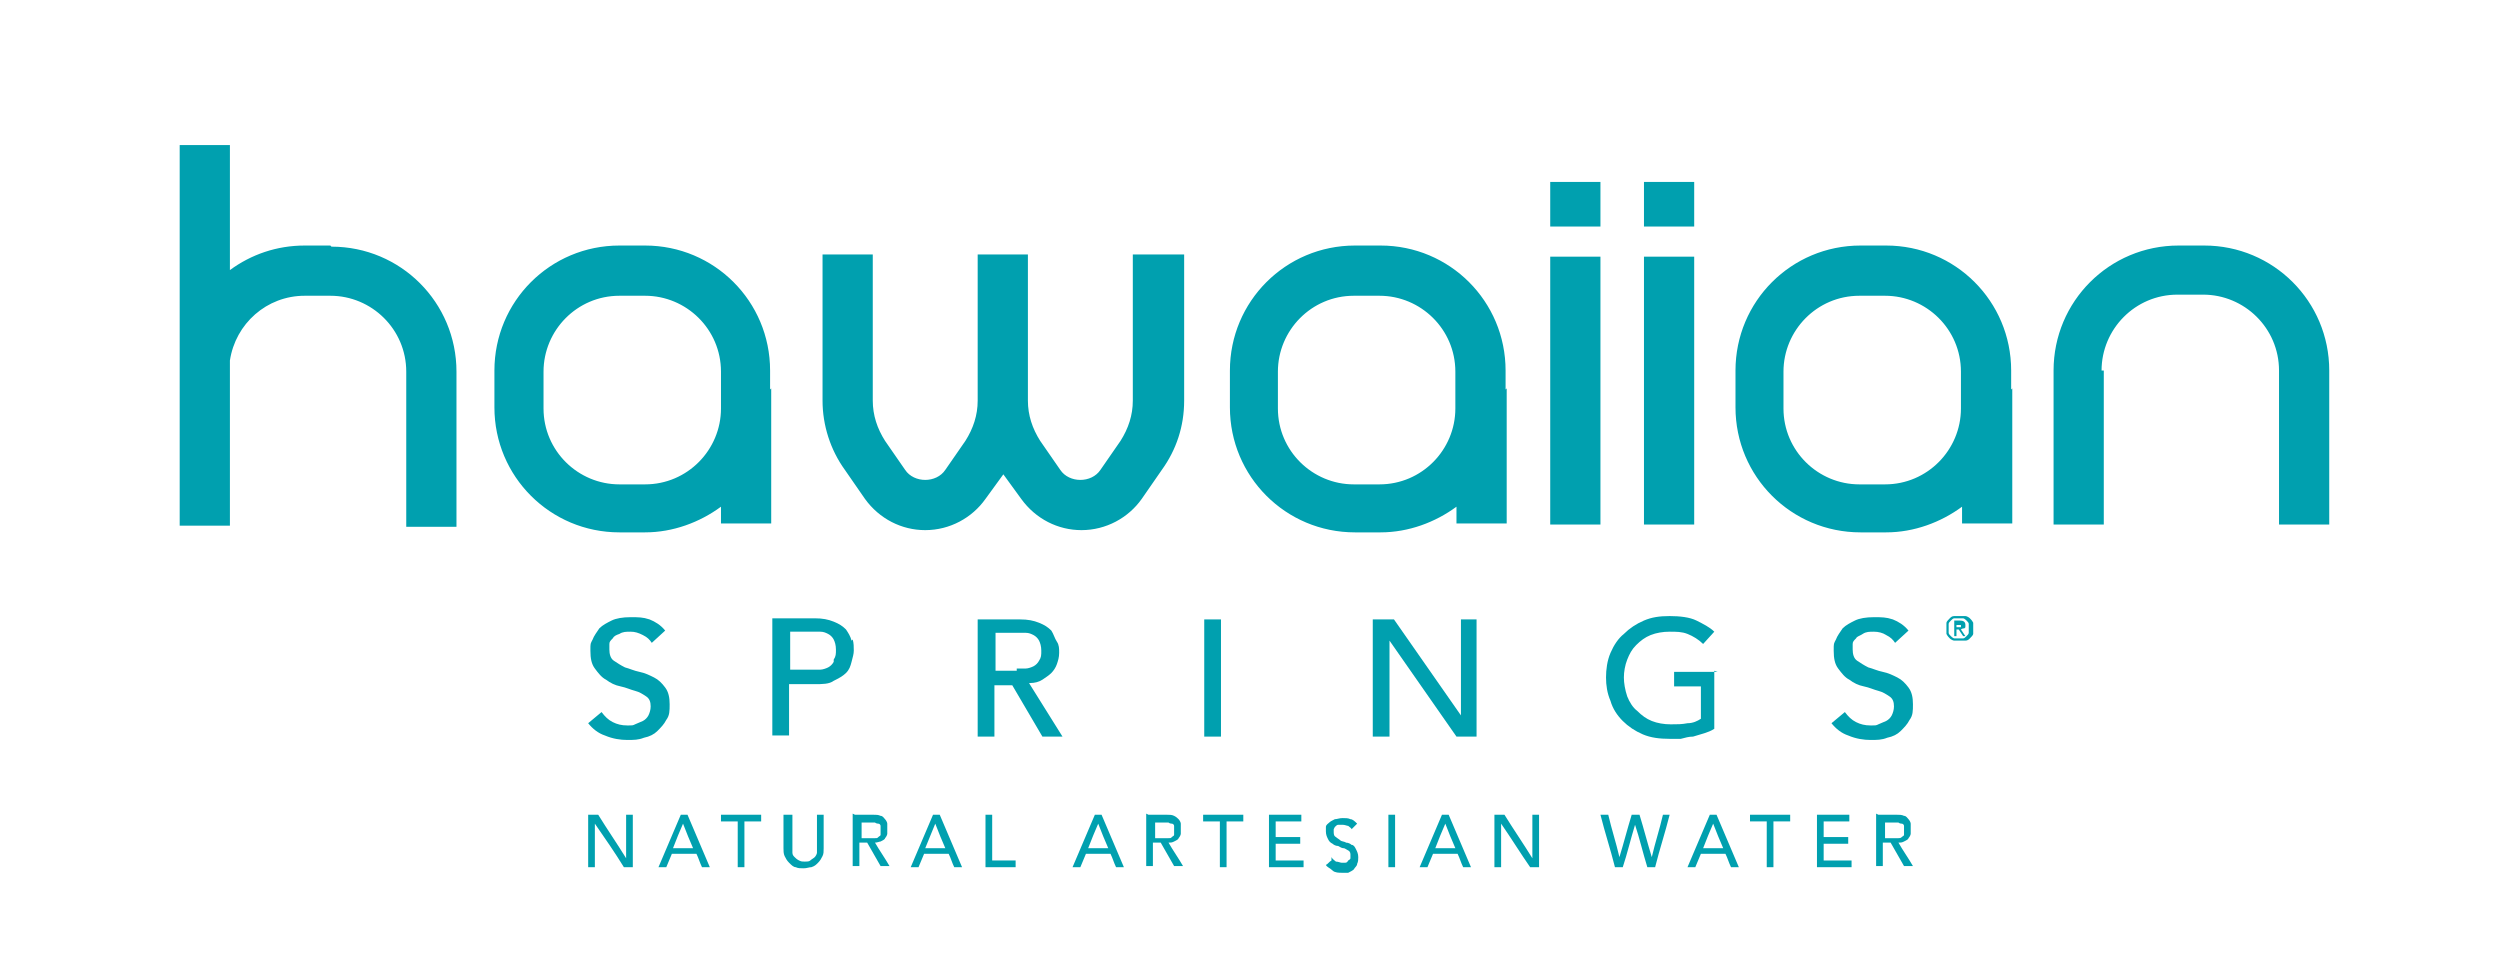
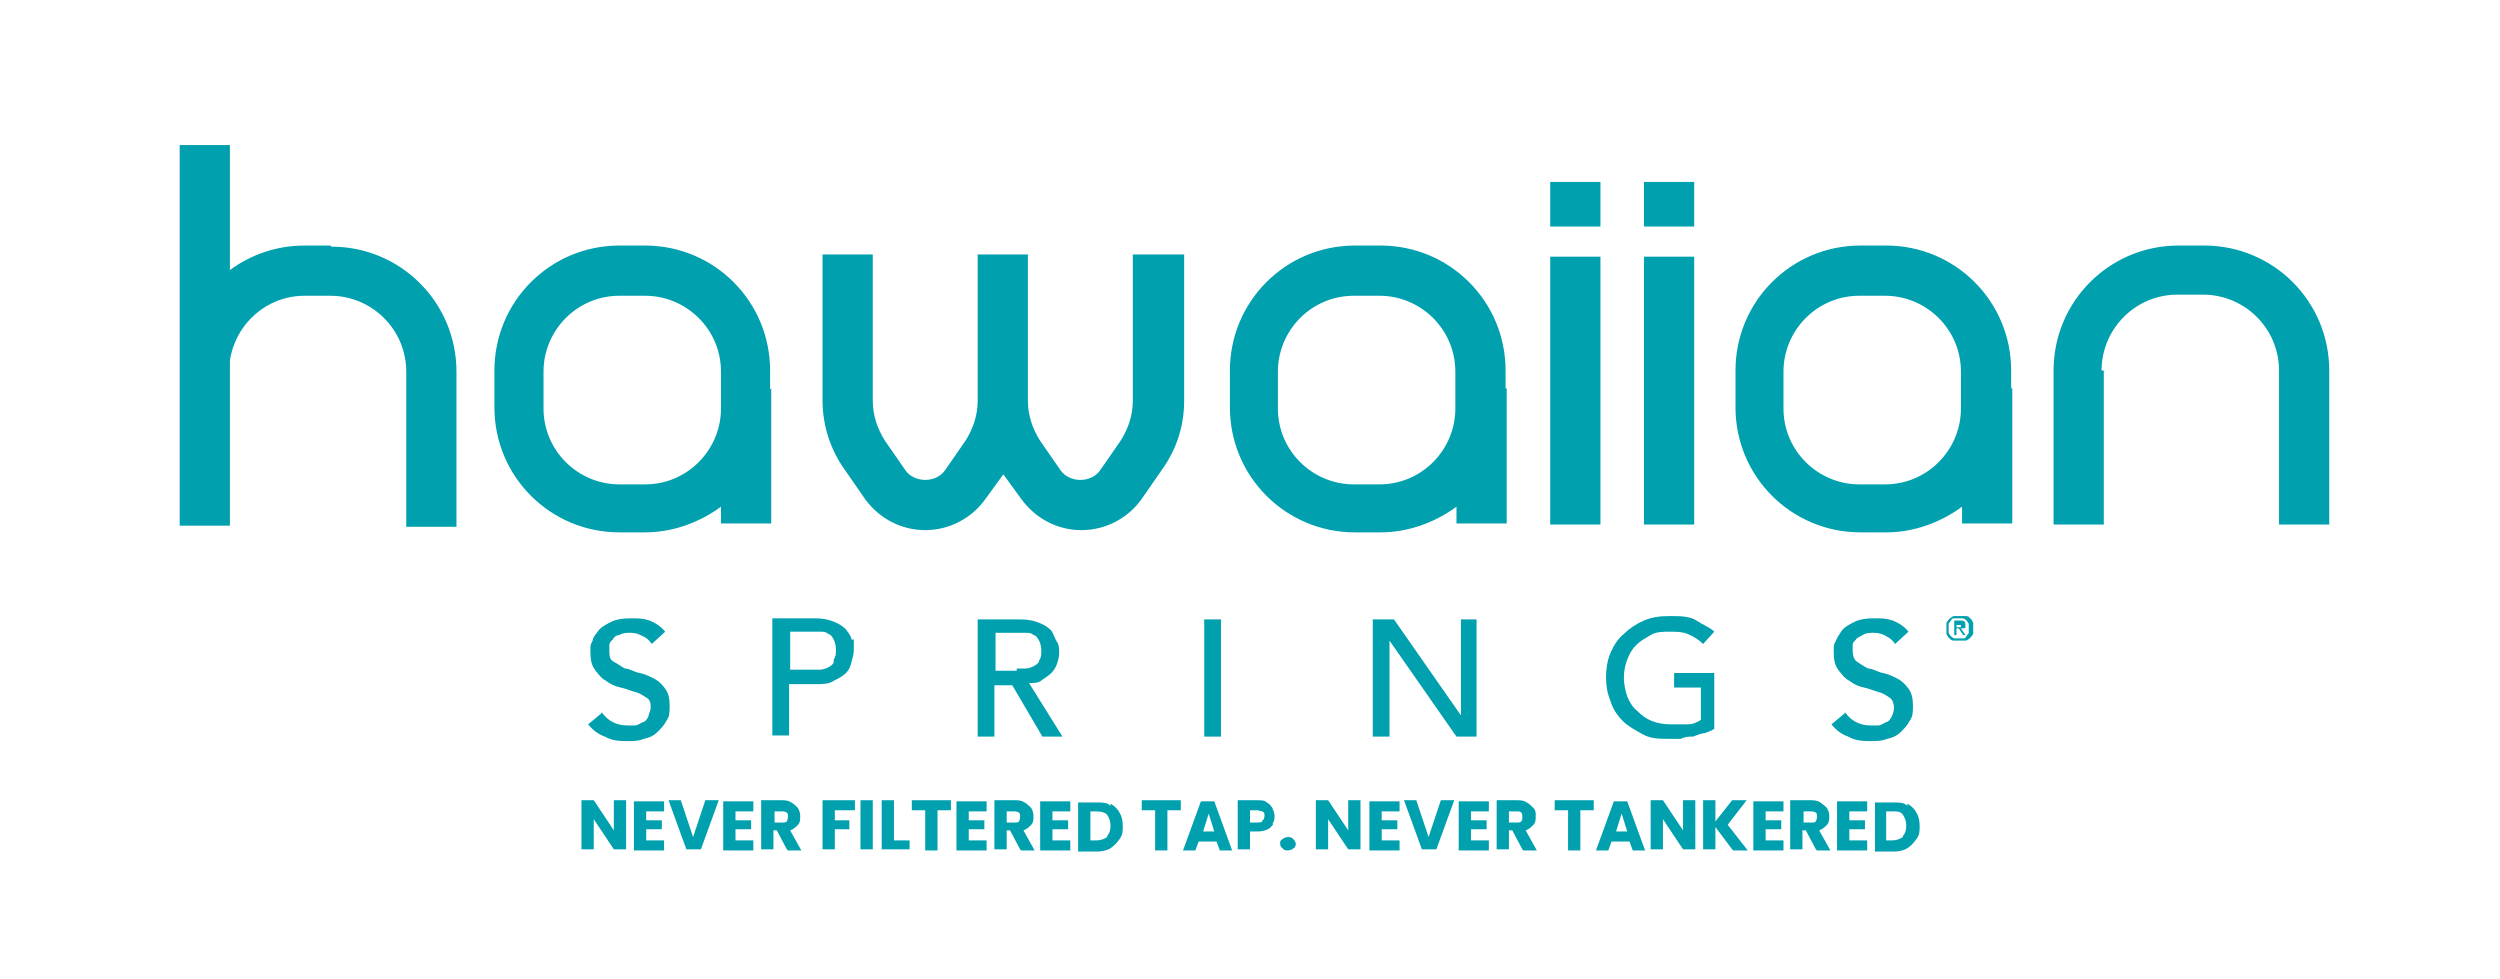
- <svg xmlns="http://www.w3.org/2000/svg" id="Layer_1" data-name="Layer 1" version="1.1" viewBox="0 0 224 87.7">
+ <svg xmlns="http://www.w3.org/2000/svg" id="Layer_1" version="1.1" viewBox="0 0 224 87.7" fill="currentColor">
  <defs>
    <style>
-       .cls-1 {
+       .st0 {
        fill: #00a0af;
-         stroke-width: 0px;
+       }
+ 
+       .st1 {
+         isolation: isolate;
      }
    </style>
  </defs>
-   <path class="cls-1" d="M188.3,33.2c0-3.7,3-6.8,6.8-6.8h2.3c3.7,0,6.8,3,6.8,6.8v13.8h4.5v-13.8c0-6.2-5-11.2-11.2-11.2h-2.3c-6.2,0-11.2,5-11.2,11.2v13.8h4.5v-13.8ZM69,34.9v-1.7c0-6.2-5-11.2-11.2-11.2h-2.3c-6.2,0-11.2,5-11.2,11.2v3.3c0,6.2,5,11.2,11.2,11.2h2.3c2.5,0,4.9-.9,6.8-2.3v1.5h4.5v-12.1h0ZM64.6,36.6c0,3.7-3,6.8-6.8,6.8h-2.3c-3.7,0-6.8-3-6.8-6.8v-3.3c0-3.7,3-6.8,6.8-6.8h2.3c3.7,0,6.8,3,6.8,6.8,0,0,0,3.3,0,3.3ZM29.6,22h-2.3c-2.5,0-4.8.8-6.7,2.2v-11.2h-4.5v18.9c0,.4,0,.9,0,1.3v13.9h4.5c0-.1,0-.1,0-.1v-14.7c.5-3.3,3.3-5.8,6.7-5.8h2.3c3.7,0,6.8,3,6.8,6.8v13.9h4.5v-13.9c0-6.2-5-11.2-11.2-11.2M138.9,23v24h4.5v-24h-4.5ZM138.9,16.3v4h4.5v-4h-4.5ZM147.3,23v24h4.5v-24h-4.5ZM147.3,16.3v4h4.5v-4h-4.5ZM134.9,34.9v-1.7c0-6.2-5-11.2-11.2-11.2h-2.3c-6.2,0-11.2,5-11.2,11.2v3.3c0,6.2,5,11.2,11.2,11.2h2.3c2.5,0,4.9-.9,6.8-2.3v1.5h4.5v-12.1h0ZM130.4,36.6c0,3.7-3,6.8-6.8,6.8h-2.3c-3.7,0-6.8-3-6.8-6.8v-3.3c0-3.7,3-6.8,6.8-6.8h2.3c3.7,0,6.8,3,6.8,6.8v3.3ZM180.2,34.9v-1.7c0-6.2-5-11.2-11.2-11.2h-2.3c-6.2,0-11.2,5-11.2,11.2v3.3c0,6.2,5,11.2,11.2,11.2h2.3c2.5,0,4.9-.9,6.8-2.3v1.5h4.5v-12.1h0ZM175.7,36.6c0,3.7-3,6.8-6.8,6.8h-2.3c-3.7,0-6.8-3-6.8-6.8v-3.3c0-3.7,3-6.8,6.8-6.8h2.3c3.7,0,6.8,3,6.8,6.8v3.3ZM101.5,22.8v13.1c0,1.3-.4,2.5-1.1,3.6l-1.8,2.6c-.4.6-1.1.9-1.8.9h0c-.7,0-1.4-.3-1.8-.9l-1.8-2.6c-.7-1.1-1.1-2.3-1.1-3.6v-13.1h-4.5v13.1c0,1.3-.4,2.5-1.1,3.6l-1.8,2.6c-.4.6-1.1.9-1.8.9s-1.4-.3-1.8-.9l-1.8-2.6c-.7-1.1-1.1-2.3-1.1-3.6v-13.1h-4.5v13.1c0,2.2.7,4.4,2,6.2l1.8,2.6c1.3,1.8,3.3,2.8,5.4,2.8h0c2.2,0,4.2-1.1,5.4-2.8l1.6-2.2,1.6,2.2c1.3,1.8,3.3,2.8,5.4,2.8h0c2.2,0,4.2-1.1,5.4-2.8l1.8-2.6c1.3-1.8,2-3.9,2-6.2v-13.1h-4.5ZM174.4,56.3c0-.2,0-.3,0-.5,0-.1.2-.3.3-.4.1-.1.2-.2.4-.2.1,0,.3,0,.5,0s.3,0,.5,0c.1,0,.3.1.4.2.1.1.2.2.3.4,0,.1,0,.3,0,.5s0,.3,0,.5c0,.1-.2.3-.3.4-.1.1-.2.2-.4.2-.1,0-.3,0-.5,0s-.3,0-.5,0c-.1,0-.3-.1-.4-.2-.1-.1-.2-.2-.3-.4,0-.1,0-.3,0-.5M174.6,56.3c0,.1,0,.3,0,.4,0,.1.1.2.2.3,0,0,.2.2.3.2.1,0,.2,0,.4,0s.3,0,.4,0c.1,0,.2-.1.3-.2s.2-.2.2-.3,0-.3,0-.4,0-.3,0-.4c0-.1-.1-.2-.2-.3,0,0-.2-.2-.3-.2-.1,0-.2,0-.4,0s-.3,0-.4,0c-.1,0-.2.1-.3.2s-.2.2-.2.3,0,.3,0,.4M175.1,55.6h.5c.3,0,.5.1.5.4s0,.2-.1.3c0,0-.2,0-.3.1l.4.6h-.2l-.4-.6h-.2v.6h-.2v-1.4h0ZM175.3,56.2h.2s0,0,.1,0c0,0,0,0,.1,0,0,0,0,0,0,0,0,0,0,0,0-.1s0,0,0-.1c0,0,0,0,0,0,0,0,0,0,0,0,0,0,0,0-.1,0h-.3v.5Z" />
-   <path class="cls-1" d="M52.8,73h.8c.8,1.3,1.7,2.6,2.5,3.9h0v-3.9h.6v4.7h-.8c-.8-1.3-1.7-2.6-2.6-3.9h0v3.9h-.6c0-1.6,0-3.1,0-4.7" />
-   <path class="cls-1" d="M61,73h.6c.7,1.6,1.3,3.1,2,4.7h-.7c-.2-.4-.3-.8-.5-1.2h-2.2l-.5,1.2h-.7c.7-1.6,1.3-3.1,2-4.7M62.1,76c-.3-.7-.6-1.4-.9-2.2h0c-.3.7-.6,1.4-.9,2.2h1.7Z" />
-   <path class="cls-1" d="M66.1,73.6h-1.5v-.6h3.6v.6h-1.5v4.1h-.6v-4.1h0Z" />
-   <path class="cls-1" d="M71,73v2.9c0,.1,0,.3,0,.5,0,.2.1.3.2.4s.2.2.4.3.3.1.5.1.4,0,.5-.1.3-.2.4-.3.2-.3.2-.4c0-.2,0-.3,0-.5v-2.9h.6v3c0,.3,0,.5-.1.7s-.2.4-.4.6c-.2.2-.3.3-.6.4-.2,0-.4.1-.7.1s-.5,0-.7-.1c-.2,0-.4-.2-.6-.4-.2-.2-.3-.4-.4-.6s-.1-.5-.1-.7v-3h.6Z" />
-   <path class="cls-1" d="M76.6,73h1.6c.3,0,.5,0,.7.1.2,0,.3.2.4.3.1.1.2.3.2.4s0,.3,0,.5,0,.3,0,.4c0,.1-.1.3-.2.4,0,.1-.2.2-.4.3-.1,0-.3.1-.5.1.4.7.9,1.4,1.3,2.1h-.8c-.4-.7-.8-1.4-1.2-2.1h-.7v2.1h-.6c0-1.6,0-3.1,0-4.7M77.2,75.1h.8c.1,0,.2,0,.4,0s.2,0,.3-.1.2-.1.2-.2c0,0,0-.2,0-.4s0-.3,0-.4-.1-.2-.2-.2c0,0-.2,0-.3-.1-.1,0-.2,0-.4,0h-.8v1.5Z" />
-   <path class="cls-1" d="M83.6,73h.6c.7,1.6,1.3,3.1,2,4.7h-.7c-.2-.4-.3-.8-.5-1.2h-2.2l-.5,1.2h-.7c.7-1.6,1.3-3.1,2-4.7M84.7,76c-.3-.7-.6-1.4-.9-2.2h0l-.9,2.2h1.7Z" />
-   <path class="cls-1" d="M88.3,73h.6v4.1h2.1v.6h-2.7c0-1.6,0-3.1,0-4.7" />
-   <path class="cls-1" d="M98.1,73h.6c.7,1.6,1.3,3.1,2,4.7h-.7c-.2-.4-.3-.8-.5-1.2h-2.2l-.5,1.2h-.7c.7-1.6,1.3-3.1,2-4.7M99.3,76c-.3-.7-.6-1.4-.9-2.2h0c-.3.7-.6,1.4-.9,2.2h1.7Z" />
-   <path class="cls-1" d="M102.9,73h1.6c.3,0,.5,0,.7.1s.3.2.4.3c.1.1.2.3.2.4s0,.3,0,.5,0,.3,0,.4c0,.1-.1.3-.2.4,0,.1-.2.2-.4.3s-.3.1-.5.1c.4.7.9,1.4,1.3,2.1h-.8c-.4-.7-.8-1.4-1.2-2.1h-.7v2.1h-.6c0-1.6,0-3.1,0-4.7M103.5,75.1h.8c.1,0,.2,0,.4,0s.2,0,.3-.1.2-.1.2-.2c0,0,0-.2,0-.4s0-.3,0-.4-.1-.2-.2-.2c0,0-.2,0-.3-.1-.1,0-.2,0-.4,0h-.8v1.5" />
-   <path class="cls-1" d="M109.3,73.6h-1.5v-.6h3.6v.6h-1.5v4.1h-.6v-4.1h0Z" />
-   <path class="cls-1" d="M113.6,73h3v.6h-2.3v1.4h2.2v.6h-2.2v1.5h2.5v.6h-3.1v-4.7" />
-   <path class="cls-1" d="M119.3,76.8c.1.2.3.3.4.4.2,0,.4.1.5.1s.2,0,.3,0c.1,0,.2,0,.3-.2,0,0,.2-.1.2-.2,0,0,0-.2,0-.3s0-.3-.2-.4-.3-.2-.4-.2c-.2,0-.3-.1-.5-.2-.2,0-.4-.1-.5-.2-.2-.1-.3-.2-.4-.4-.1-.2-.2-.4-.2-.7s0-.3,0-.4c0-.2.2-.3.3-.4s.3-.2.5-.3c.2,0,.4-.1.7-.1s.5,0,.7.1c.2,0,.4.2.6.4l-.5.5c0-.1-.2-.2-.3-.3-.1,0-.3-.1-.5-.1s-.3,0-.4,0c-.1,0-.2.1-.3.2,0,0-.1.2-.1.2,0,0,0,.2,0,.2,0,.2,0,.4.2.5.1.1.3.2.4.3s.4.1.5.2c.2,0,.4.1.5.2.2,0,.3.2.4.4.1.2.2.4.2.7,0,.2,0,.4-.1.6,0,.2-.2.3-.3.5-.1.1-.3.2-.5.3-.2,0-.4,0-.6,0s-.6,0-.8-.2-.5-.3-.6-.5c.2-.1.3-.3.5-.4" />
-   <rect class="cls-1" x="124.4" y="73" width=".6" height="4.7" />
-   <path class="cls-1" d="M129.2,73h.6c.7,1.6,1.3,3.1,2,4.7h-.7c-.2-.4-.3-.8-.5-1.2h-2.2l-.5,1.2h-.7c.7-1.6,1.3-3.1,2-4.7M130.4,76c-.3-.7-.6-1.4-.9-2.2h0c-.3.7-.6,1.4-.9,2.2h1.7Z" />
-   <path class="cls-1" d="M134,73h.8c.8,1.3,1.7,2.6,2.5,3.9h0v-3.9h.6v4.7h-.8c-.9-1.3-1.7-2.6-2.6-3.9h0v3.9h-.6v-4.7h0Z" />
-   <path class="cls-1" d="M143.5,73h.6c.3,1.3.7,2.5,1,3.8h0c.4-1.3.7-2.5,1.1-3.8h.7c.4,1.3.7,2.5,1.1,3.8h0c.3-1.3.7-2.5,1-3.8h.6c-.4,1.6-.9,3.1-1.3,4.7h-.7c-.4-1.3-.7-2.6-1.1-3.8h0c-.4,1.3-.7,2.6-1.1,3.8h-.7c-.4-1.6-.9-3.1-1.3-4.7" />
-   <path class="cls-1" d="M153.2,73h.6c.7,1.6,1.3,3.1,2,4.7h-.7c-.2-.4-.3-.8-.5-1.2h-2.2l-.5,1.2h-.7c.7-1.6,1.3-3.1,2-4.7M154.4,76c-.3-.7-.6-1.4-.9-2.2h0c-.3.7-.6,1.4-.9,2.2h1.7Z" />
-   <path class="cls-1" d="M158.3,73.6h-1.5v-.6h3.6v.6h-1.5v4.1h-.6c0-1.4,0-2.7,0-4.1" />
-   <path class="cls-1" d="M162.7,73h3v.6h-2.3v1.4h2.2v.6h-2.2v1.5h2.5v.6h-3.1v-4.7h0Z" />
-   <path class="cls-1" d="M168.3,73h1.6c.3,0,.5,0,.7.1.2,0,.3.2.4.3s.2.3.2.4,0,.3,0,.5,0,.3,0,.4c0,.1-.1.3-.2.4,0,.1-.2.2-.4.3s-.3.1-.5.1c.4.7.9,1.4,1.3,2.1h-.8c-.4-.7-.8-1.4-1.2-2.1h-.7v2.1h-.6v-4.7h0ZM168.9,75.1h.8c.1,0,.2,0,.4,0,.1,0,.2,0,.3-.1s.2-.1.2-.2c0,0,0-.2,0-.4s0-.3,0-.4-.1-.2-.2-.2c0,0-.2,0-.3-.1-.1,0-.2,0-.4,0h-.8v1.5Z" />
-   <path class="cls-1" d="M53.9,63.8c.3.4.6.7,1,.9s.8.3,1.3.3.5,0,.7-.1.5-.2.7-.3c.2-.1.4-.3.5-.5.1-.2.2-.5.2-.8,0-.4-.1-.7-.4-.9-.3-.2-.6-.4-1-.5-.4-.1-.8-.3-1.3-.4s-.9-.3-1.3-.6c-.4-.2-.7-.6-1-1s-.4-.9-.4-1.6,0-.6.2-1c.1-.3.4-.7.6-1,.3-.3.7-.5,1.1-.7s1-.3,1.7-.3,1.1,0,1.7.2c.5.2,1,.5,1.4,1l-1.2,1.1c-.2-.3-.4-.5-.8-.7s-.7-.3-1.1-.3-.7,0-1,.2c-.3.1-.5.2-.6.4-.2.2-.3.3-.3.5,0,.2,0,.4,0,.5,0,.4.1.8.4,1s.6.4,1,.6c.4.1.8.3,1.3.4s.9.3,1.3.5.7.5,1,.9c.3.4.4.9.4,1.5s0,1-.3,1.4c-.2.4-.5.7-.8,1-.3.3-.7.5-1.2.6-.5.2-.9.2-1.5.2s-1.3-.1-2-.4c-.6-.2-1.1-.6-1.5-1.1l1.2-1Z" />
-   <path class="cls-1" d="M76.3,57.4c-.1-.4-.3-.7-.5-1-.3-.3-.6-.5-1.1-.7s-1-.3-1.7-.3h-3.8v10.5h1.5v-4.6h2.3c.7,0,1.3,0,1.7-.3.4-.2.8-.4,1.1-.7.3-.3.4-.6.5-1,.1-.4.2-.7.2-1,0-.3,0-.7-.1-1ZM74.7,59.3c-.1.2-.3.4-.5.5-.2.1-.5.2-.7.2-.3,0-.6,0-.8,0h-1.9v-3.4h1.9c.3,0,.6,0,.8,0,.3,0,.5.1.7.2.2.1.4.3.5.5s.2.5.2.9c0,.4,0,.6-.2.9Z" />
-   <path class="cls-1" d="M92.3,61.2c.4,0,.8-.1,1.1-.3.3-.2.6-.4.8-.6s.4-.5.5-.8c.1-.3.2-.6.2-1s0-.7-.2-1-.3-.7-.5-1c-.3-.3-.6-.5-1.1-.7s-1-.3-1.7-.3h-3.8v10.5h1.5v-4.6h1.6l2.7,4.6h1.8l-3-4.8ZM91.1,60.1h-1.9v-3.4h1.9c.3,0,.6,0,.8,0,.3,0,.5.1.7.2.2.1.4.3.5.5.1.2.2.5.2.9s0,.6-.2.9c-.1.2-.3.4-.5.5-.2.1-.5.2-.7.2-.3,0-.6,0-.8,0Z" />
-   <rect class="cls-1" x="107.9" y="55.5" width="1.5" height="10.5" />
-   <polygon class="cls-1" points="123 55.5 124.9 55.5 130.9 64.1 130.9 64.1 130.9 55.5 132.3 55.5 132.3 66 130.5 66 124.5 57.4 124.5 57.4 124.5 66 123 66 123 55.5" />
-   <path class="cls-1" d="M153.6,60.1v5.2c-.3.2-.6.3-.9.4-.3.1-.7.2-1,.3-.4,0-.7.1-1.1.2-.4,0-.7,0-1,0-.9,0-1.7-.1-2.4-.4-.7-.3-1.3-.7-1.8-1.2-.5-.5-.9-1.1-1.1-1.8-.3-.7-.4-1.4-.4-2.1s.1-1.5.4-2.2c.3-.7.7-1.3,1.2-1.7.5-.5,1.1-.9,1.8-1.2s1.4-.4,2.3-.4,1.8.1,2.4.4,1.2.6,1.6,1l-1,1.1c-.4-.4-.9-.7-1.4-.9-.5-.2-1-.2-1.6-.2s-1.2.1-1.7.3-.9.5-1.3.9c-.4.4-.6.8-.8,1.3-.2.5-.3,1.1-.3,1.6s.1,1.1.3,1.7c.2.5.5,1,.9,1.3.4.4.8.7,1.3.9.5.2,1.1.3,1.7.3s1,0,1.5-.1c.5,0,.9-.2,1.2-.4v-2.9h-2.4v-1.3h3.9Z" />
-   <path class="cls-1" d="M165.3,63.8c.3.4.6.7,1,.9s.8.3,1.3.3.5,0,.7-.1.5-.2.7-.3c.2-.1.4-.3.5-.5s.2-.5.2-.8c0-.4-.1-.7-.4-.9-.3-.2-.6-.4-1-.5-.4-.1-.8-.3-1.3-.4s-.9-.3-1.3-.6c-.4-.2-.7-.6-1-1s-.4-.9-.4-1.6,0-.6.2-1c.1-.3.4-.7.6-1,.3-.3.7-.5,1.1-.7s1-.3,1.7-.3,1.1,0,1.7.2c.5.2,1,.5,1.4,1l-1.2,1.1c-.2-.3-.4-.5-.8-.7-.3-.2-.7-.3-1.1-.3s-.7,0-1,.2-.5.2-.6.4c-.2.2-.3.3-.3.5,0,.2,0,.4,0,.5,0,.4.1.8.4,1s.6.4,1,.6c.4.1.8.3,1.3.4s.9.3,1.3.5c.4.2.7.5,1,.9.3.4.4.9.4,1.5s0,1-.3,1.4c-.2.4-.5.7-.8,1-.3.3-.7.5-1.2.6-.5.2-.9.2-1.5.2s-1.3-.1-2-.4c-.6-.2-1.1-.6-1.5-1.1l1.2-1Z" />
+   <path class="st0" d="M188.3,33.2c0-3.7,3-6.8,6.8-6.8h2.3c3.7,0,6.8,3,6.8,6.8v13.8h4.5v-13.8c0-6.2-5-11.2-11.2-11.2h-2.3c-6.2,0-11.2,5-11.2,11.2v13.8h4.5v-13.8h-.2ZM69,34.9v-1.7c0-6.2-5-11.2-11.2-11.2h-2.3c-6.2,0-11.2,5-11.2,11.2v3.3c0,6.2,5,11.2,11.2,11.2h2.3c2.5,0,4.9-.9,6.8-2.3v1.5h4.5v-12.1h0ZM64.6,36.6c0,3.7-3,6.8-6.8,6.8h-2.3c-3.7,0-6.8-3-6.8-6.8v-3.3c0-3.7,3-6.8,6.8-6.8h2.3c3.7,0,6.8,3,6.8,6.8v3.3ZM29.6,22h-2.3c-2.5,0-4.8.8-6.7,2.2v-11.2h-4.5v34.1h4.5v-14.8c.5-3.3,3.3-5.8,6.7-5.8h2.3c3.7,0,6.8,3,6.8,6.8v13.9h4.5v-13.9c0-6.2-5-11.2-11.2-11.2M138.9,23v24h4.5v-24h-4.5ZM138.9,16.3v4h4.5v-4h-4.5ZM147.3,23v24h4.5v-24h-4.5ZM147.3,16.3v4h4.5v-4h-4.5ZM134.9,34.9v-1.7c0-6.2-5-11.2-11.2-11.2h-2.3c-6.2,0-11.2,5-11.2,11.2v3.3c0,6.2,5,11.2,11.2,11.2h2.3c2.5,0,4.9-.9,6.8-2.3v1.5h4.5v-12.1h-.1ZM130.4,36.6c0,3.7-3,6.8-6.8,6.8h-2.3c-3.7,0-6.8-3-6.8-6.8v-3.3c0-3.7,3-6.8,6.8-6.8h2.3c3.7,0,6.8,3,6.8,6.8v3.3ZM180.2,34.9v-1.7c0-6.2-5-11.2-11.2-11.2h-2.3c-6.2,0-11.2,5-11.2,11.2v3.3c0,6.2,5,11.2,11.2,11.2h2.3c2.5,0,4.9-.9,6.8-2.3v1.5h4.5v-12.1h-.1ZM175.7,36.6c0,3.7-3,6.8-6.8,6.8h-2.3c-3.7,0-6.8-3-6.8-6.8v-3.3c0-3.7,3-6.8,6.8-6.8h2.3c3.7,0,6.8,3,6.8,6.8v3.3ZM101.5,22.8v13.1c0,1.3-.4,2.5-1.1,3.6l-1.8,2.6c-.4.6-1.1.9-1.8.9h0c-.7,0-1.4-.3-1.8-.9l-1.8-2.6c-.7-1.1-1.1-2.3-1.1-3.6v-13.1h-4.5v13.1c0,1.3-.4,2.5-1.1,3.6l-1.8,2.6c-.4.6-1.1.9-1.8.9s-1.4-.3-1.8-.9l-1.8-2.6c-.7-1.1-1.1-2.3-1.1-3.6v-13.1h-4.5v13.1c0,2.2.7,4.4,2,6.2l1.8,2.6c1.3,1.8,3.3,2.8,5.4,2.8h0c2.2,0,4.2-1.1,5.4-2.8l1.6-2.2,1.6,2.2c1.3,1.8,3.3,2.8,5.4,2.8h0c2.2,0,4.2-1.1,5.4-2.8l1.8-2.6c1.3-1.8,2-3.9,2-6.2v-13.1s-4.6,0-4.6,0ZM174.4,56.3v-.5s.2-.3.3-.4c.1,0,.2-.2.4-.2h1c.1,0,.3,0,.4.2.1,0,.2.2.3.4v1s-.2.3-.3.4c-.1,0-.2.2-.4.2h-1c-.1,0-.3,0-.4-.2-.1,0-.2-.2-.3-.4v-.5M174.6,56.3v.4s.1.2.2.3c0,0,.2.2.3.2h.8c.1,0,.2,0,.3-.2s.2-.2.2-.3v-.8s-.1-.2-.2-.3c0,0-.2-.2-.3-.2h-.8c-.1,0-.2,0-.3.2s-.2.2-.2.3v.4M175.1,55.6h.5c.3,0,.5,0,.5.4s0,.2-.1.3h-.3l.4.6h-.2l-.4-.6h-.2v.6h-.2v-1.4h0ZM175.3,56.2h.4v-.2h-.4v.5-.3Z" />
+   <g>
+     <path class="st0" d="M53.9,63.8c.3.4.6.7,1,.9s.8.3,1.3.3h.7c.2,0,.5-.2.7-.3.2,0,.4-.3.5-.5,0-.2.2-.5.2-.8s0-.7-.4-.9c-.3-.2-.6-.4-1-.5s-.8-.3-1.3-.4-.9-.3-1.3-.6c-.4-.2-.7-.6-1-1s-.4-.9-.4-1.6,0-.6.2-1c0-.3.4-.7.6-1,.3-.3.7-.5,1.1-.7s1-.3,1.7-.3,1.1,0,1.7.2c.5.2,1,.5,1.4,1l-1.2,1.1c-.2-.3-.4-.5-.8-.7s-.7-.3-1.1-.3-.7,0-1,.2c-.3,0-.5.2-.6.4-.2.2-.3.3-.3.5v.5c0,.4,0,.8.4,1s.6.4,1,.6c.4,0,.8.3,1.3.4s.9.3,1.3.5.7.5,1,.9.4.9.4,1.5,0,1-.3,1.4c-.2.4-.5.7-.8,1s-.7.5-1.2.6c-.5.2-.9.2-1.5.2s-1.3,0-2-.4c-.6-.2-1.1-.6-1.5-1.1l1.2-1h0Z" />
+     <path class="st0" d="M76.3,57.4c0-.4-.3-.7-.5-1-.3-.3-.6-.5-1.1-.7s-1-.3-1.7-.3h-3.8v10.5h1.5v-4.6h2.3c.7,0,1.3,0,1.7-.3.4-.2.8-.4,1.1-.7.3-.3.4-.6.5-1s.2-.7.2-1v-1h-.2ZM74.7,59.3c0,.2-.3.4-.5.5s-.5.2-.7.2h-2.7v-3.4h2.7c.3,0,.5,0,.7.2.2,0,.4.3.5.5s.2.5.2.9,0,.6-.2.9c0,0,0,.2,0,.2Z" />
+     <path class="st0" d="M92.3,61.2c.4,0,.8,0,1.1-.3.3-.2.6-.4.8-.6s.4-.5.5-.8.2-.6.2-1,0-.7-.2-1-.3-.7-.5-1c-.3-.3-.6-.5-1.1-.7s-1-.3-1.7-.3h-3.8v10.5h1.5v-4.6h1.6l2.7,4.6h1.8l-3-4.8h0ZM91.1,60.1h-1.9v-3.4h2.7c.3,0,.5,0,.7.2.2,0,.4.3.5.5s.2.5.2.9,0,.6-.2.9c0,.2-.3.4-.5.5s-.5.2-.7.2h-.8s0,.2,0,.2Z" />
+     <rect class="st0" x="107.9" y="55.5" width="1.5" height="10.5" />
+     <polygon class="st0" points="123 55.5 124.9 55.5 130.9 64.1 130.9 64.1 130.9 55.5 132.3 55.5 132.3 66 130.5 66 124.5 57.4 124.5 57.4 124.5 66 123 66 123 55.5" />
+     <path class="st0" d="M153.6,60.1v5.2c-.3.2-.6.3-.9.4-.3,0-.7.2-1,.3-.4,0-.7,0-1.1.2h-1c-.9,0-1.7,0-2.4-.4s-1.3-.7-1.8-1.2-.9-1.1-1.1-1.8c-.3-.7-.4-1.4-.4-2.1s.1-1.5.4-2.2c.3-.7.7-1.3,1.2-1.7.5-.5,1.1-.9,1.8-1.2s1.4-.4,2.3-.4,1.8,0,2.4.4,1.2.6,1.6,1l-1,1.1c-.4-.4-.9-.7-1.4-.9s-1-.2-1.6-.2-1.2,0-1.7.3-.9.5-1.3.9c-.4.4-.6.8-.8,1.3s-.3,1.1-.3,1.6.1,1.1.3,1.7c.2.5.5,1,.9,1.3.4.4.8.7,1.3.9s1.1.3,1.7.3h1.5c.5,0,.9-.2,1.2-.4v-2.9h-2.4v-1.3h3.9-.3v-.2Z" />
+     <path class="st0" d="M165.3,63.8c.3.4.6.7,1,.9s.8.3,1.3.3h.7c.2,0,.5-.2.7-.3.2,0,.4-.3.5-.5s.2-.5.2-.8-.1-.7-.4-.9c-.3-.2-.6-.4-1-.5s-.8-.3-1.3-.4-.9-.3-1.3-.6c-.4-.2-.7-.6-1-1s-.4-.9-.4-1.6,0-.6.2-1c.1-.3.4-.7.6-1,.3-.3.7-.5,1.1-.7s1-.3,1.7-.3,1.1,0,1.7.2c.5.2,1,.5,1.4,1l-1.2,1.1c-.2-.3-.4-.5-.8-.7-.3-.2-.7-.3-1.1-.3s-.7,0-1,.2-.5.2-.6.4c-.2.2-.3.3-.3.5v.5c0,.4.1.8.4,1s.6.4,1,.6c.4,0,.8.3,1.3.4s.9.3,1.3.5c.4.2.7.5,1,.9s.4.9.4,1.5,0,1-.3,1.4c-.2.4-.5.7-.8,1s-.7.5-1.2.6c-.5.2-.9.2-1.5.2s-1.3,0-2-.4c-.6-.2-1.1-.6-1.5-1.1l1.2-1h0Z" />
+   </g>
+   <g class="st1">
+     <g class="st1">
+       <path class="st0" d="M56.1,76.1h-1.1l-1.8-2.7v2.7h-1.1v-4.4h1.1l1.8,2.7v-2.7h1.1v4.4Z" />
+       <path class="st0" d="M57.9,72.6v.9h1.4v.8h-1.4v1h1.6v.9h-2.7v-4.4h2.7v.9h-1.6Z" />
+       <path class="st0" d="M64.4,71.7l-1.6,4.4h-1.3l-1.6-4.4h1.1l1.1,3.3,1.1-3.3h1.1Z" />
+       <path class="st0" d="M65.9,72.6v.9h1.4v.8h-1.4v1h1.6v.9h-2.7v-4.4h2.7v.9h-1.6Z" />
+       <path class="st0" d="M70.5,76.1l-.9-1.7h-.3v1.7h-1.1v-4.4h1.8c.3,0,.6,0,.9.2.2.1.4.3.6.5.1.2.2.4.2.7s0,.6-.2.8c-.2.2-.4.4-.7.5l1,1.8h-1.2ZM69.4,73.7h.7c.2,0,.3,0,.4-.1,0,0,.1-.2.1-.4s0-.3-.1-.4c0,0-.2-.1-.4-.1h-.7v1.1Z" />
+       <path class="st0" d="M76.6,71.7v.9h-1.8v.9h1.3v.8h-1.3v1.8h-1.1v-4.4h2.9Z" />
+       <path class="st0" d="M78.2,71.7v4.4h-1.1v-4.4h1.1Z" />
+       <path class="st0" d="M80.1,75.3h1.4v.8h-2.5v-4.4h1.1v3.6Z" />
+       <path class="st0" d="M85.2,71.7v.9h-1.2v3.6h-1.1v-3.6h-1.2v-.9h3.4Z" />
+       <path class="st0" d="M86.8,72.6v.9h1.4v.8h-1.4v1h1.6v.9h-2.7v-4.4h2.7v.9h-1.6Z" />
+       <path class="st0" d="M91.4,76.1l-.9-1.7h-.3v1.7h-1.1v-4.4h1.8c.3,0,.6,0,.9.2.2.1.4.3.6.5.1.2.2.4.2.7s0,.6-.2.8c-.2.2-.4.4-.7.5l1,1.8h-1.2ZM90.2,73.7h.7c.2,0,.3,0,.4-.1,0,0,.1-.2.1-.4s0-.3-.1-.4c0,0-.2-.1-.4-.1h-.7v1.1Z" />
+       <path class="st0" d="M94.3,72.6v.9h1.4v.8h-1.4v1h1.6v.9h-2.7v-4.4h2.7v.9h-1.6Z" />
+       <path class="st0" d="M99.5,72c.3.2.6.4.8.8.2.3.3.7.3,1.2s0,.8-.3,1.2c-.2.3-.5.6-.8.8s-.8.3-1.2.3h-1.7v-4.4h1.7c.5,0,.9,0,1.2.3ZM99.2,74.9c.2-.2.3-.5.3-.9s-.1-.7-.3-1c-.2-.2-.5-.3-1-.3h-.5v2.6h.5c.4,0,.7-.1,1-.3Z" />
+       <path class="st0" d="M105.8,71.7v.9h-1.2v3.6h-1.1v-3.6h-1.2v-.9h3.4Z" />
+       <path class="st0" d="M109.1,75.4h-1.7l-.3.8h-1.1l1.6-4.4h1.2l1.6,4.4h-1.1l-.3-.8ZM108.8,74.5l-.5-1.6-.5,1.6h1.1Z" />
+       <path class="st0" d="M114.1,73.8c-.1.2-.3.4-.5.5-.2.1-.5.2-.9.2h-.7v1.6h-1.1v-4.4h1.7c.4,0,.7,0,.9.2.2.1.4.3.5.5.1.2.2.5.2.7s0,.5-.2.7ZM113.1,73.5c.1,0,.2-.2.2-.4s0-.3-.2-.4c-.1,0-.3-.1-.5-.1h-.6v1.1h.6c.2,0,.4,0,.5-.1Z" />
+       <path class="st0" d="M114.9,76c-.1-.1-.2-.2-.2-.4s0-.3.2-.4c.1-.1.3-.2.5-.2s.3,0,.5.2c.1.1.2.3.2.4s0,.3-.2.4c-.1.1-.3.2-.5.2s-.3,0-.5-.2Z" />
+       <path class="st0" d="M121.9,76.1h-1.1l-1.8-2.7v2.7h-1.1v-4.4h1.1l1.8,2.7v-2.7h1.1v4.4Z" />
+       <path class="st0" d="M123.8,72.6v.9h1.4v.8h-1.4v1h1.6v.9h-2.7v-4.4h2.7v.9h-1.6Z" />
+       <path class="st0" d="M130.3,71.7l-1.6,4.4h-1.3l-1.6-4.4h1.1l1.1,3.3,1.1-3.3h1.1Z" />
+       <path class="st0" d="M131.8,72.6v.9h1.4v.8h-1.4v1h1.6v.9h-2.7v-4.4h2.7v.9h-1.6Z" />
+       <path class="st0" d="M136.4,76.1l-.9-1.7h-.3v1.7h-1.1v-4.4h1.8c.3,0,.6,0,.9.2.2.1.4.3.6.5s.2.4.2.7,0,.6-.2.8c-.2.2-.4.4-.7.5l1,1.8h-1.2ZM135.2,73.7h.7c.2,0,.3,0,.4-.1s.1-.2.1-.4,0-.3-.1-.4-.2-.1-.4-.1h-.7v1.1Z" />
+       <path class="st0" d="M142.8,71.7v.9h-1.2v3.6h-1.1v-3.6h-1.2v-.9h3.4Z" />
+       <path class="st0" d="M146.1,75.4h-1.7l-.3.8h-1.1l1.6-4.4h1.2l1.6,4.4h-1.1l-.3-.8ZM145.8,74.5l-.5-1.6-.5,1.6h1.1Z" />
+       <path class="st0" d="M151.9,76.1h-1.1l-1.8-2.7v2.7h-1.1v-4.4h1.1l1.8,2.7v-2.7h1.1v4.4Z" />
+       <path class="st0" d="M155.2,76.1l-1.5-2v2h-1.1v-4.4h1.1v1.9l1.5-1.9h1.3l-1.7,2.2,1.8,2.3h-1.3Z" />
+       <path class="st0" d="M158.2,72.6v.9h1.4v.8h-1.4v1h1.6v.9h-2.7v-4.4h2.7v.9h-1.6Z" />
+       <path class="st0" d="M162.7,76.1l-.9-1.7h-.3v1.7h-1.1v-4.4h1.8c.3,0,.6,0,.9.2s.4.3.6.5c.1.2.2.4.2.7s0,.6-.2.8c-.2.2-.4.4-.7.5l1,1.8h-1.2ZM161.6,73.7h.7c.2,0,.3,0,.4-.1,0,0,.1-.2.1-.4s0-.3-.1-.4c0,0-.2-.1-.4-.1h-.7v1.1Z" />
+       <path class="st0" d="M165.7,72.6v.9h1.4v.8h-1.4v1h1.6v.9h-2.7v-4.4h2.7v.9h-1.6Z" />
+       <path class="st0" d="M170.9,72c.3.2.6.4.8.8.2.3.3.7.3,1.2s0,.8-.3,1.2-.5.6-.8.8-.8.3-1.2.3h-1.7v-4.4h1.7c.5,0,.9,0,1.2.3ZM170.5,74.9c.2-.2.3-.5.3-.9s-.1-.7-.3-1-.5-.3-1-.3h-.5v2.6h.5c.4,0,.7-.1,1-.3Z" />
+     </g>
+   </g>
</svg>
